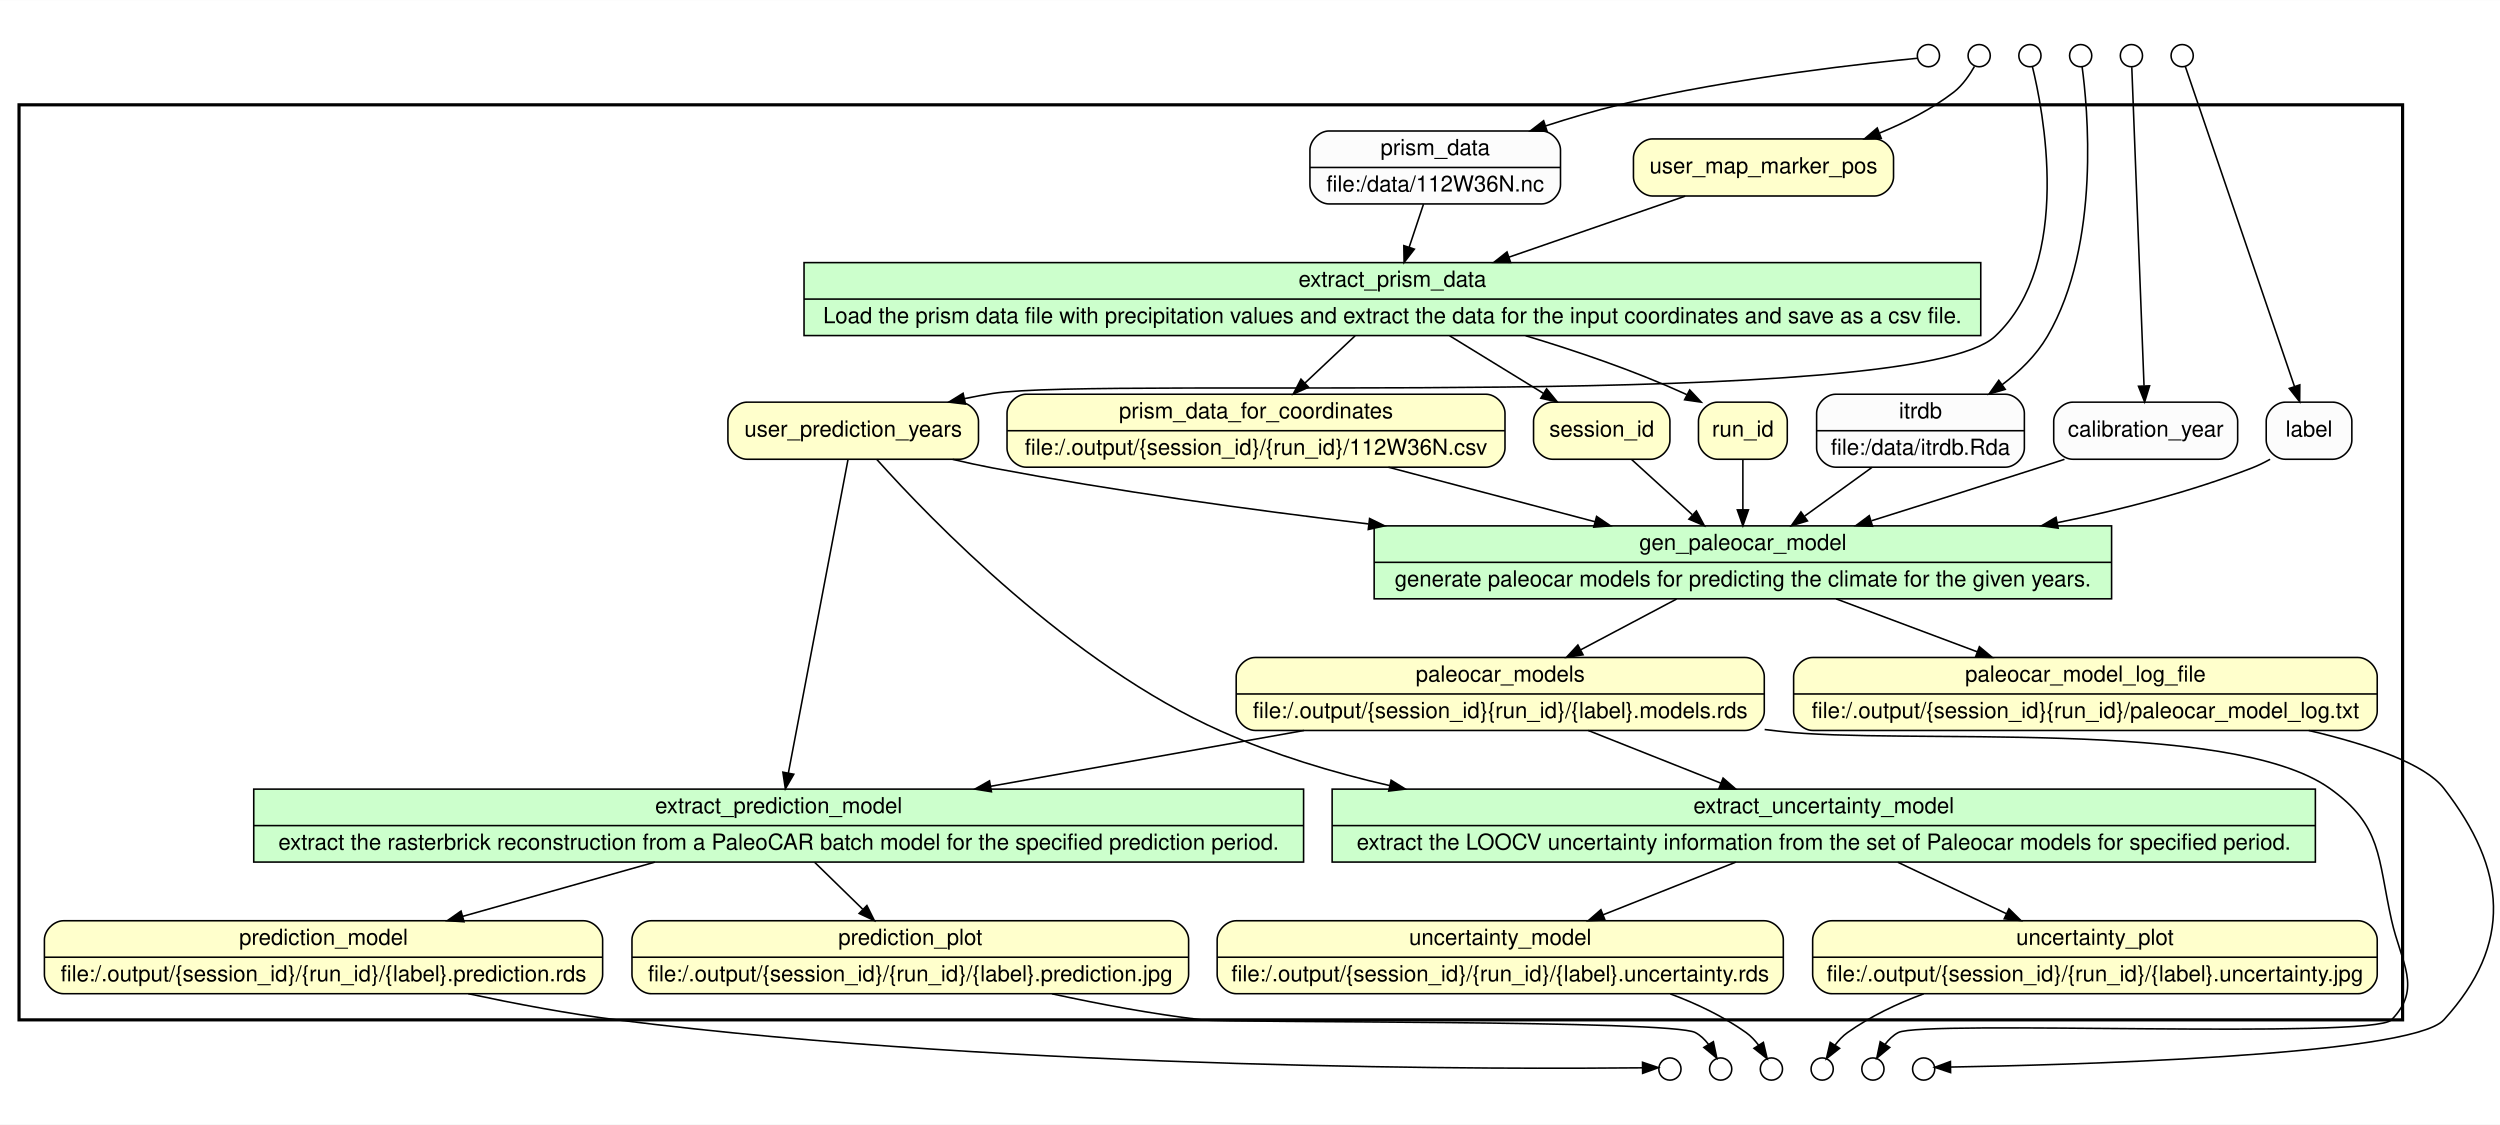
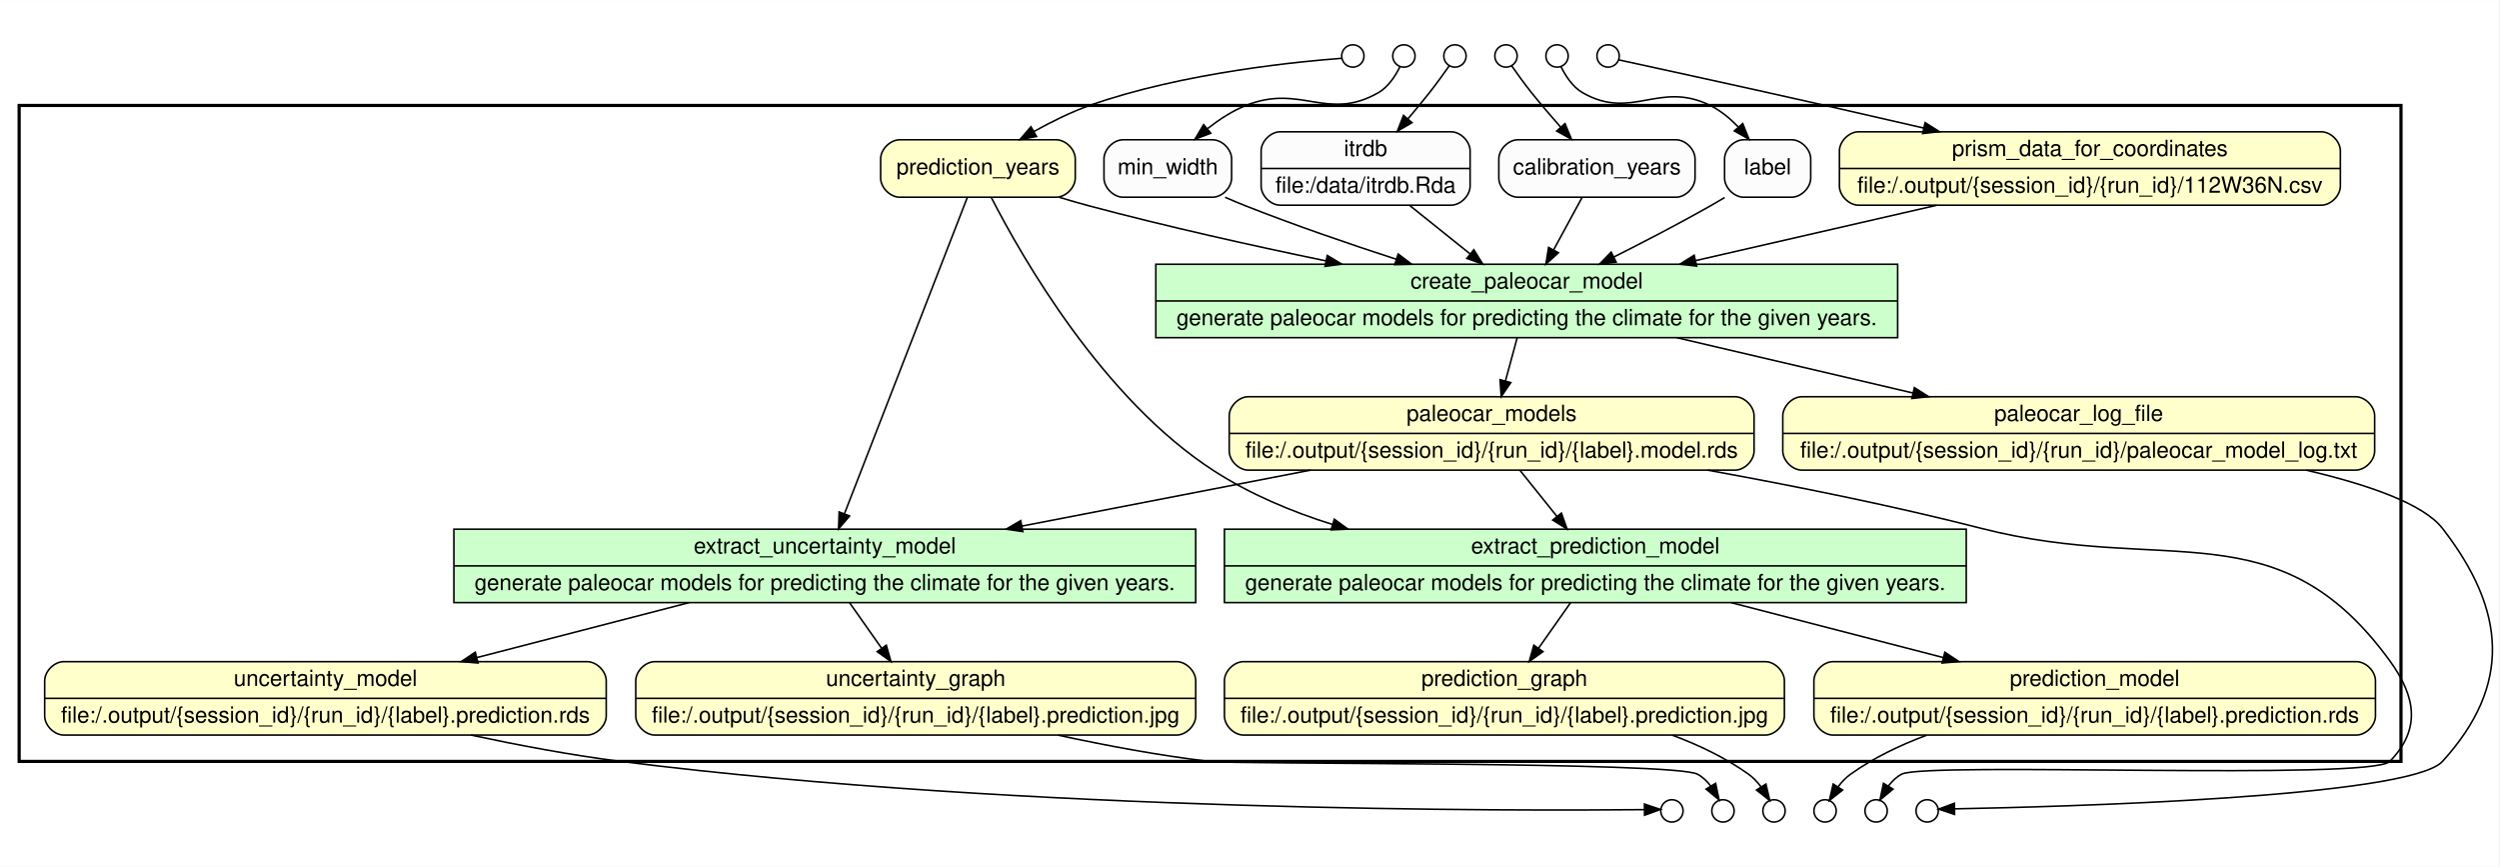
- <svg xmlns="http://www.w3.org/2000/svg" width="1576pt" height="709pt" viewBox="0.00 0.00 1576.42 709.00">
-   <g id="graph0" class="graph" transform="scale(1 1) rotate(0) translate(4 705)">
-     <polygon fill="white" stroke="none" points="-4,4 -4,-705 1572.42,-705 1572.42,4 -4,4" />
+ <svg xmlns="http://www.w3.org/2000/svg" width="1566pt" height="543pt" viewBox="0.00 0.00 1566.43 543.00">
+   <g id="graph0" class="graph" transform="scale(1 1) rotate(0) translate(4 539)">
+     <polygon fill="white" stroke="none" points="-4,4 -4,-539 1562.43,-539 1562.43,4 -4,4" />
    <g id="clust1" class="cluster">
-       <polygon fill="none" stroke="black" stroke-width="2" points="8,-62 8,-639 1511,-639 1511,-62 8,-62" />
+       <polygon fill="none" stroke="black" stroke-width="2" points="8,-62 8,-473 1501,-473 1501,-62 8,-62" />
    </g>
    <g id="clust2" class="cluster">
-       <polygon fill="none" stroke="black" stroke-width="0" points="16,-70 16,-631 1503,-631 1503,-70 16,-70" />
+       <polygon fill="none" stroke="black" stroke-width="0" points="16,-70 16,-465 1493,-465 1493,-70 16,-70" />
+     </g>
+     <g id="clust3" class="cluster">
+       <polygon fill="none" stroke="black" stroke-width="0" points="821,-481 821,-527 1027,-527 1027,-481 821,-481" />
+     </g>
+     <g id="clust4" class="cluster">
+       <polygon fill="none" stroke="black" stroke-width="0" points="829,-489 829,-519 1019,-519 1019,-489 829,-489" />
    </g>
    <g id="clust5" class="cluster">
-       <polygon fill="none" stroke="black" stroke-width="0" points="1026,-8 1026,-54 1232,-54 1232,-8 1026,-8" />
+       <polygon fill="none" stroke="black" stroke-width="0" points="1021,-8 1021,-54 1227,-54 1227,-8 1021,-8" />
    </g>
    <g id="clust6" class="cluster">
-       <polygon fill="none" stroke="black" stroke-width="0" points="1034,-16 1034,-46 1224,-46 1224,-16 1034,-16" />
-     </g>
-     <g id="clust3" class="cluster">
-       <polygon fill="none" stroke="black" stroke-width="0" points="1189,-647 1189,-693 1395,-693 1395,-647 1189,-647" />
-     </g>
-     <g id="clust4" class="cluster">
-       <polygon fill="none" stroke="black" stroke-width="0" points="1197,-655 1197,-685 1387,-685 1387,-655 1197,-655" />
+       <polygon fill="none" stroke="black" stroke-width="0" points="1029,-16 1029,-46 1219,-46 1219,-16 1029,-16" />
    </g>
    <g id="node1" class="node">
-       <polygon fill="#ccffcc" stroke="black" points="503,-493.5 503,-539.5 1245,-539.5 1245,-493.5 503,-493.5" />
-       <text text-anchor="middle" x="874" y="-524.3" font-family="Helvetica,sans-Serif" font-size="14.00">extract_prism_data</text>
-       <polyline fill="none" stroke="black" points="503,-516.5 1245,-516.5 " />
-       <text text-anchor="middle" x="874" y="-501.3" font-family="Helvetica,sans-Serif" font-size="14.00">Load the prism data file with precipitation values and extract the data for the input coordinates and save as a csv file.</text>
+       <polygon fill="#ccffcc" stroke="black" points="720.5,-327.5 720.5,-373.5 1185.5,-373.5 1185.5,-327.5 720.5,-327.5" />
+       <text text-anchor="middle" x="953" y="-358.3" font-family="Helvetica,sans-Serif" font-size="14.00">create_paleocar_model</text>
+       <polyline fill="none" stroke="black" points="720.5,-350.5 1185.5,-350.5 " />
+       <text text-anchor="middle" x="953" y="-335.3" font-family="Helvetica,sans-Serif" font-size="14.00">generate paleocar models for predicting the climate for the given years.</text>
+     </g>
+     <g id="node6" class="node">
+       <path fill="#ffffcc" stroke="black" d="M778.5,-244.5C778.5,-244.5 1083.5,-244.5 1083.5,-244.5 1089.5,-244.5 1095.5,-250.5 1095.5,-256.5 1095.5,-256.5 1095.5,-278.5 1095.5,-278.5 1095.5,-284.5 1089.5,-290.5 1083.5,-290.5 1083.5,-290.5 778.5,-290.5 778.5,-290.5 772.5,-290.5 766.5,-284.5 766.5,-278.5 766.5,-278.5 766.5,-256.5 766.5,-256.5 766.5,-250.5 772.5,-244.5 778.5,-244.5" />
+       <text text-anchor="middle" x="931" y="-275.3" font-family="Helvetica,sans-Serif" font-size="14.00">paleocar_models</text>
+       <polyline fill="none" stroke="black" points="766.5,-267.5 1095.5,-267.5 " />
+       <text text-anchor="middle" x="931" y="-252.3" font-family="Helvetica,sans-Serif" font-size="14.00">file:/.output/{session_id}/{run_id}/{label}.model.rds</text>
+     </g>
+     <g id="edge1" class="edge">
+       <path fill="none" stroke="black" d="M946.988,-327.366C944.733,-319.062 942.123,-309.451 939.673,-300.434" />
+       <polygon fill="black" stroke="black" points="943.003,-299.34 937.004,-290.607 936.248,-301.175 943.003,-299.34" />
+     </g>
+     <g id="node9" class="node">
+       <path fill="#ffffcc" stroke="black" d="M1125.5,-244.5C1125.5,-244.5 1472.5,-244.5 1472.5,-244.5 1478.5,-244.5 1484.5,-250.5 1484.5,-256.5 1484.5,-256.5 1484.5,-278.5 1484.5,-278.5 1484.5,-284.5 1478.5,-290.5 1472.5,-290.5 1472.5,-290.5 1125.5,-290.5 1125.5,-290.5 1119.5,-290.5 1113.5,-284.5 1113.5,-278.5 1113.5,-278.5 1113.5,-256.5 1113.5,-256.5 1113.5,-250.5 1119.5,-244.5 1125.5,-244.5" />
+       <text text-anchor="middle" x="1299" y="-275.3" font-family="Helvetica,sans-Serif" font-size="14.00">paleocar_log_file</text>
+       <polyline fill="none" stroke="black" points="1113.5,-267.5 1484.5,-267.5 " />
+       <text text-anchor="middle" x="1299" y="-252.3" font-family="Helvetica,sans-Serif" font-size="14.00">file:/.output/{session_id}/{run_id}/paleocar_model_log.txt</text>
+     </g>
+     <g id="edge2" class="edge">
+       <path fill="none" stroke="black" d="M1047.09,-327.473C1092.86,-316.758 1148.01,-303.847 1195.03,-292.841" />
+       <polygon fill="black" stroke="black" points="1195.99,-296.21 1204.93,-290.522 1194.4,-289.394 1195.99,-296.21" />
+     </g>
+     <g id="node2" class="node">
+       <polygon fill="#ccffcc" stroke="black" points="763.5,-161.5 763.5,-207.5 1228.5,-207.5 1228.5,-161.5 763.5,-161.5" />
+       <text text-anchor="middle" x="996" y="-192.3" font-family="Helvetica,sans-Serif" font-size="14.00">extract_prediction_model</text>
+       <polyline fill="none" stroke="black" points="763.5,-184.5 1228.5,-184.5 " />
+       <text text-anchor="middle" x="996" y="-169.3" font-family="Helvetica,sans-Serif" font-size="14.00">generate paleocar models for predicting the climate for the given years.</text>
    </g>
    <g id="node7" class="node">
-       <path fill="#ffffcc" stroke="black" d="M643,-410.5C643,-410.5 933,-410.5 933,-410.5 939,-410.5 945,-416.5 945,-422.5 945,-422.5 945,-444.5 945,-444.5 945,-450.5 939,-456.5 933,-456.5 933,-456.5 643,-456.5 643,-456.5 637,-456.5 631,-450.5 631,-444.5 631,-444.5 631,-422.5 631,-422.5 631,-416.5 637,-410.5 643,-410.5" />
-       <text text-anchor="middle" x="788" y="-441.3" font-family="Helvetica,sans-Serif" font-size="14.00">prism_data_for_coordinates</text>
-       <polyline fill="none" stroke="black" points="631,-433.5 945,-433.5 " />
-       <text text-anchor="middle" x="788" y="-418.3" font-family="Helvetica,sans-Serif" font-size="14.00">file:/.output/{session_id}/{run_id}/112W36N.csv</text>
-     </g>
-     <g id="edge3" class="edge">
-       <path fill="none" stroke="black" d="M850.5,-493.366C840.735,-484.169 829.269,-473.369 818.841,-463.548" />
-       <polygon fill="black" stroke="black" points="821.151,-460.915 811.471,-456.607 816.351,-466.011 821.151,-460.915" />
+       <path fill="#ffffcc" stroke="black" d="M775.5,-78.5C775.5,-78.5 1102.5,-78.5 1102.5,-78.5 1108.5,-78.5 1114.5,-84.5 1114.5,-90.5 1114.5,-90.5 1114.5,-112.5 1114.5,-112.5 1114.5,-118.5 1108.5,-124.5 1102.5,-124.5 1102.5,-124.5 775.5,-124.5 775.5,-124.5 769.5,-124.5 763.5,-118.5 763.5,-112.5 763.5,-112.5 763.5,-90.5 763.5,-90.5 763.5,-84.5 769.5,-78.5 775.5,-78.5" />
+       <text text-anchor="middle" x="939" y="-109.3" font-family="Helvetica,sans-Serif" font-size="14.00">prediction_graph</text>
+       <polyline fill="none" stroke="black" points="763.5,-101.5 1114.5,-101.5 " />
+       <text text-anchor="middle" x="939" y="-86.3" font-family="Helvetica,sans-Serif" font-size="14.00">file:/.output/{session_id}/{run_id}/{label}.prediction.jpg</text>
+     </g>
+     <g id="edge9" class="edge">
+       <path fill="none" stroke="black" d="M980.424,-161.366C974.267,-152.616 967.088,-142.414 960.452,-132.985" />
+       <polygon fill="black" stroke="black" points="963.174,-130.771 954.557,-124.607 957.449,-134.799 963.174,-130.771" />
    </g>
    <g id="node8" class="node">
-       <path fill="#ffffcc" stroke="black" d="M1037,-451.5C1037,-451.5 975,-451.5 975,-451.5 969,-451.5 963,-445.5 963,-439.5 963,-439.5 963,-427.5 963,-427.5 963,-421.5 969,-415.5 975,-415.5 975,-415.5 1037,-415.5 1037,-415.5 1043,-415.5 1049,-421.5 1049,-427.5 1049,-427.5 1049,-439.5 1049,-439.5 1049,-445.5 1043,-451.5 1037,-451.5" />
-       <text text-anchor="middle" x="1006" y="-429.8" font-family="Helvetica,sans-Serif" font-size="14.00">session_id</text>
-     </g>
-     <g id="edge1" class="edge">
-       <path fill="none" stroke="black" d="M910.07,-493.366C928.437,-482.095 950.729,-468.416 969.199,-457.082" />
-       <polygon fill="black" stroke="black" points="971.233,-459.941 977.925,-451.728 967.572,-453.975 971.233,-459.941" />
-     </g>
-     <g id="node9" class="node">
-       <path fill="#ffffcc" stroke="black" d="M1111,-451.5C1111,-451.5 1079,-451.5 1079,-451.5 1073,-451.5 1067,-445.5 1067,-439.5 1067,-439.5 1067,-427.5 1067,-427.5 1067,-421.5 1073,-415.5 1079,-415.5 1079,-415.5 1111,-415.5 1111,-415.5 1117,-415.5 1123,-421.5 1123,-427.5 1123,-427.5 1123,-439.5 1123,-439.5 1123,-445.5 1117,-451.5 1111,-451.5" />
-       <text text-anchor="middle" x="1095" y="-429.8" font-family="Helvetica,sans-Serif" font-size="14.00">run_id</text>
-     </g>
-     <g id="edge2" class="edge">
-       <path fill="none" stroke="black" d="M958.014,-493.392C989.954,-483.803 1026.27,-471.44 1058,-457 1058.56,-456.747 1059.11,-456.487 1059.67,-456.222" />
-       <polygon fill="black" stroke="black" points="1061.48,-459.227 1068.74,-451.507 1058.25,-453.016 1061.48,-459.227" />
-     </g>
-     <g id="node2" class="node">
-       <polygon fill="#ccffcc" stroke="black" points="862.5,-327.5 862.5,-373.5 1327.5,-373.5 1327.5,-327.5 862.5,-327.5" />
-       <text text-anchor="middle" x="1095" y="-358.3" font-family="Helvetica,sans-Serif" font-size="14.00">gen_paleocar_model</text>
-       <polyline fill="none" stroke="black" points="862.5,-350.5 1327.5,-350.5 " />
-       <text text-anchor="middle" x="1095" y="-335.3" font-family="Helvetica,sans-Serif" font-size="14.00">generate paleocar models for predicting the climate for the given years.</text>
+       <path fill="#ffffcc" stroke="black" d="M1145,-78.5C1145,-78.5 1473,-78.5 1473,-78.5 1479,-78.5 1485,-84.5 1485,-90.5 1485,-90.5 1485,-112.5 1485,-112.5 1485,-118.5 1479,-124.5 1473,-124.5 1473,-124.5 1145,-124.5 1145,-124.5 1139,-124.5 1133,-118.5 1133,-112.5 1133,-112.5 1133,-90.5 1133,-90.5 1133,-84.5 1139,-78.5 1145,-78.5" />
+       <text text-anchor="middle" x="1309" y="-109.3" font-family="Helvetica,sans-Serif" font-size="14.00">prediction_model</text>
+       <polyline fill="none" stroke="black" points="1133,-101.5 1485,-101.5 " />
+       <text text-anchor="middle" x="1309" y="-86.3" font-family="Helvetica,sans-Serif" font-size="14.00">file:/.output/{session_id}/{run_id}/{label}.prediction.rds</text>
+     </g>
+     <g id="edge10" class="edge">
+       <path fill="none" stroke="black" d="M1081.12,-161.473C1122.26,-150.825 1171.79,-138.009 1214.14,-127.048" />
+       <polygon fill="black" stroke="black" points="1215.1,-130.416 1223.9,-124.522 1213.34,-123.639 1215.1,-130.416" />
+     </g>
+     <g id="node3" class="node">
+       <polygon fill="#ccffcc" stroke="black" points="280.5,-161.5 280.5,-207.5 745.5,-207.5 745.5,-161.5 280.5,-161.5" />
+       <text text-anchor="middle" x="513" y="-192.3" font-family="Helvetica,sans-Serif" font-size="14.00">extract_uncertainty_model</text>
+       <polyline fill="none" stroke="black" points="280.5,-184.5 745.5,-184.5 " />
+       <text text-anchor="middle" x="513" y="-169.3" font-family="Helvetica,sans-Serif" font-size="14.00">generate paleocar models for predicting the climate for the given years.</text>
    </g>
    <g id="node10" class="node">
-       <path fill="#ffffcc" stroke="black" d="M787.5,-244.5C787.5,-244.5 1096.5,-244.5 1096.5,-244.5 1102.5,-244.5 1108.5,-250.5 1108.5,-256.5 1108.5,-256.5 1108.5,-278.5 1108.5,-278.5 1108.5,-284.5 1102.5,-290.5 1096.5,-290.5 1096.5,-290.5 787.5,-290.5 787.5,-290.5 781.5,-290.5 775.5,-284.5 775.5,-278.5 775.5,-278.5 775.5,-256.5 775.5,-256.5 775.5,-250.5 781.5,-244.5 787.5,-244.5" />
-       <text text-anchor="middle" x="942" y="-275.3" font-family="Helvetica,sans-Serif" font-size="14.00">paleocar_models</text>
-       <polyline fill="none" stroke="black" points="775.5,-267.5 1108.5,-267.5 " />
-       <text text-anchor="middle" x="942" y="-252.3" font-family="Helvetica,sans-Serif" font-size="14.00">file:/.output/{session_id}{run_id}/{label}.models.rds</text>
-     </g>
-     <g id="edge6" class="edge">
-       <path fill="none" stroke="black" d="M1053.19,-327.366C1034.56,-317.5 1012.43,-305.788 992.848,-295.419" />
-       <polygon fill="black" stroke="black" points="994.233,-292.193 983.757,-290.607 990.958,-298.379 994.233,-292.193" />
-     </g>
-     <g id="node15" class="node">
-       <path fill="#ffffcc" stroke="black" d="M1139,-244.5C1139,-244.5 1483,-244.5 1483,-244.5 1489,-244.5 1495,-250.5 1495,-256.5 1495,-256.5 1495,-278.5 1495,-278.5 1495,-284.5 1489,-290.5 1483,-290.5 1483,-290.5 1139,-290.5 1139,-290.5 1133,-290.5 1127,-284.5 1127,-278.5 1127,-278.5 1127,-256.5 1127,-256.5 1127,-250.5 1133,-244.5 1139,-244.5" />
-       <text text-anchor="middle" x="1311" y="-275.3" font-family="Helvetica,sans-Serif" font-size="14.00">paleocar_model_log_file</text>
-       <polyline fill="none" stroke="black" points="1127,-267.5 1495,-267.5 " />
-       <text text-anchor="middle" x="1311" y="-252.3" font-family="Helvetica,sans-Serif" font-size="14.00">file:/.output/{session_id}{run_id}/paleocar_model_log.txt</text>
-     </g>
-     <g id="edge7" class="edge">
-       <path fill="none" stroke="black" d="M1153.74,-327.473C1181.24,-317.162 1214.16,-304.816 1242.76,-294.092" />
-       <polygon fill="black" stroke="black" points="1244.14,-297.311 1252.27,-290.522 1241.68,-290.756 1244.14,-297.311" />
-     </g>
-     <g id="node3" class="node">
-       <polygon fill="#ccffcc" stroke="black" points="156,-161.5 156,-207.5 818,-207.5 818,-161.5 156,-161.5" />
-       <text text-anchor="middle" x="487" y="-192.3" font-family="Helvetica,sans-Serif" font-size="14.00">extract_prediction_model</text>
-       <polyline fill="none" stroke="black" points="156,-184.5 818,-184.5 " />
-       <text text-anchor="middle" x="487" y="-169.3" font-family="Helvetica,sans-Serif" font-size="14.00">extract the rasterbrick reconstruction from a PaleoCAR batch model for the specified prediction period.</text>
-     </g>
-     <g id="node11" class="node">
      <path fill="#ffffcc" stroke="black" d="M36,-78.5C36,-78.5 364,-78.5 364,-78.5 370,-78.5 376,-84.5 376,-90.5 376,-90.5 376,-112.5 376,-112.5 376,-118.5 370,-124.5 364,-124.5 364,-124.5 36,-124.5 36,-124.5 30,-124.5 24,-118.5 24,-112.5 24,-112.5 24,-90.5 24,-90.5 24,-84.5 30,-78.5 36,-78.5" />
-       <text text-anchor="middle" x="200" y="-109.3" font-family="Helvetica,sans-Serif" font-size="14.00">prediction_model</text>
+       <text text-anchor="middle" x="200" y="-109.3" font-family="Helvetica,sans-Serif" font-size="14.00">uncertainty_model</text>
      <polyline fill="none" stroke="black" points="24,-101.5 376,-101.5 " />
      <text text-anchor="middle" x="200" y="-86.3" font-family="Helvetica,sans-Serif" font-size="14.00">file:/.output/{session_id}/{run_id}/{label}.prediction.rds</text>
    </g>
-     <g id="edge15" class="edge">
-       <path fill="none" stroke="black" d="M408.955,-161.473C371.465,-150.893 326.389,-138.171 287.715,-127.256" />
-       <polygon fill="black" stroke="black" points="288.604,-123.87 278.029,-124.522 286.703,-130.607 288.604,-123.87" />
-     </g>
-     <g id="node13" class="node">
+     <g id="edge14" class="edge">
+       <path fill="none" stroke="black" d="M427.885,-161.473C386.738,-150.825 337.214,-138.009 294.858,-127.048" />
+       <polygon fill="black" stroke="black" points="295.656,-123.639 285.098,-124.522 293.902,-130.416 295.656,-123.639" />
+     </g>
+     <g id="node11" class="node">
      <path fill="#ffffcc" stroke="black" d="M406.5,-78.5C406.5,-78.5 733.5,-78.5 733.5,-78.5 739.5,-78.5 745.5,-84.5 745.5,-90.5 745.5,-90.5 745.5,-112.5 745.5,-112.5 745.5,-118.5 739.5,-124.5 733.5,-124.5 733.5,-124.5 406.5,-124.5 406.5,-124.5 400.5,-124.5 394.5,-118.5 394.5,-112.5 394.5,-112.5 394.5,-90.5 394.5,-90.5 394.5,-84.5 400.5,-78.5 406.5,-78.5" />
-       <text text-anchor="middle" x="570" y="-109.3" font-family="Helvetica,sans-Serif" font-size="14.00">prediction_plot</text>
+       <text text-anchor="middle" x="570" y="-109.3" font-family="Helvetica,sans-Serif" font-size="14.00">uncertainty_graph</text>
      <polyline fill="none" stroke="black" points="394.5,-101.5 745.5,-101.5 " />
      <text text-anchor="middle" x="570" y="-86.3" font-family="Helvetica,sans-Serif" font-size="14.00">file:/.output/{session_id}/{run_id}/{label}.prediction.jpg</text>
    </g>
+     <g id="edge13" class="edge">
+       <path fill="none" stroke="black" d="M528.576,-161.366C534.733,-152.616 541.912,-142.414 548.548,-132.985" />
+       <polygon fill="black" stroke="black" points="551.551,-134.799 554.443,-124.607 545.826,-130.771 551.551,-134.799" />
+     </g>
+     <g id="node4" class="node">
+       <path fill="#ffffcc" stroke="black" d="M658,-451.5C658,-451.5 560,-451.5 560,-451.5 554,-451.5 548,-445.5 548,-439.5 548,-439.5 548,-427.5 548,-427.5 548,-421.5 554,-415.5 560,-415.5 560,-415.5 658,-415.5 658,-415.5 664,-415.5 670,-421.5 670,-427.5 670,-427.5 670,-439.5 670,-439.5 670,-445.5 664,-451.5 658,-451.5" />
+       <text text-anchor="middle" x="609" y="-429.8" font-family="Helvetica,sans-Serif" font-size="14.00">prediction_years</text>
+     </g>
+     <g id="edge7" class="edge">
+       <path fill="none" stroke="black" d="M660.053,-415.435C666.405,-413.506 672.833,-411.645 679,-410 727.046,-397.184 780.412,-385.275 827.189,-375.592" />
+       <polygon fill="black" stroke="black" points="827.977,-379.004 837.066,-373.561 826.566,-372.147 827.977,-379.004" />
+     </g>
+     <g id="edge11" class="edge">
+       <path fill="none" stroke="black" d="M617.394,-415.299C636.579,-377.882 687.409,-288.863 757,-244 779.464,-229.518 805.223,-218.621 831.325,-210.421" />
+       <polygon fill="black" stroke="black" points="832.387,-213.757 840.952,-207.521 830.367,-207.054 832.387,-213.757" />
+     </g>
+     <g id="edge15" class="edge">
+       <path fill="none" stroke="black" d="M602.249,-415.131C586.252,-373.97 545.841,-269.998 525.339,-217.247" />
+       <polygon fill="black" stroke="black" points="528.52,-215.769 521.635,-207.716 521.995,-218.305 528.52,-215.769" />
+     </g>
+     <g id="node5" class="node">
+       <path fill="#ffffcc" stroke="black" d="M1161,-410.5C1161,-410.5 1451,-410.5 1451,-410.5 1457,-410.5 1463,-416.5 1463,-422.5 1463,-422.5 1463,-444.5 1463,-444.5 1463,-450.5 1457,-456.5 1451,-456.5 1451,-456.5 1161,-456.5 1161,-456.5 1155,-456.5 1149,-450.5 1149,-444.5 1149,-444.5 1149,-422.5 1149,-422.5 1149,-416.5 1155,-410.5 1161,-410.5" />
+       <text text-anchor="middle" x="1306" y="-441.3" font-family="Helvetica,sans-Serif" font-size="14.00">prism_data_for_coordinates</text>
+       <polyline fill="none" stroke="black" points="1149,-433.5 1463,-433.5 " />
+       <text text-anchor="middle" x="1306" y="-418.3" font-family="Helvetica,sans-Serif" font-size="14.00">file:/.output/{session_id}/{run_id}/112W36N.csv</text>
+     </g>
+     <g id="edge8" class="edge">
+       <path fill="none" stroke="black" d="M1210.01,-410.473C1163.21,-399.736 1106.81,-386.793 1058.78,-375.771" />
+       <polygon fill="black" stroke="black" points="1059.5,-372.347 1048.97,-373.522 1057.94,-379.17 1059.5,-372.347" />
+     </g>
+     <g id="edge12" class="edge">
+       <path fill="none" stroke="black" d="M948.762,-244.366C955.927,-235.437 964.305,-224.997 971.999,-215.409" />
+       <polygon fill="black" stroke="black" points="974.731,-217.597 978.26,-207.607 969.271,-213.216 974.731,-217.597" />
+     </g>
    <g id="edge16" class="edge">
-       <path fill="none" stroke="black" d="M509.68,-161.366C519.013,-152.259 529.956,-141.579 539.941,-131.835" />
-       <polygon fill="black" stroke="black" points="542.635,-134.096 547.347,-124.607 537.746,-129.086 542.635,-134.096" />
-     </g>
-     <g id="node4" class="node">
-       <polygon fill="#ccffcc" stroke="black" points="836,-161.5 836,-207.5 1456,-207.5 1456,-161.5 836,-161.5" />
-       <text text-anchor="middle" x="1146" y="-192.3" font-family="Helvetica,sans-Serif" font-size="14.00">extract_uncertainty_model</text>
-       <polyline fill="none" stroke="black" points="836,-184.5 1456,-184.5 " />
-       <text text-anchor="middle" x="1146" y="-169.3" font-family="Helvetica,sans-Serif" font-size="14.00">extract the LOOCV uncertainty information from the set of Paleocar models for specified period.</text>
+       <path fill="none" stroke="black" d="M817.332,-244.473C761.341,-233.624 693.733,-220.522 636.475,-209.427" />
+       <polygon fill="black" stroke="black" points="637.129,-205.989 626.646,-207.522 635.797,-212.861 637.129,-205.989" />
+     </g>
+     <g id="node27" class="node">
+       <ellipse fill="#ffffff" stroke="black" cx="1172" cy="-31" rx="7" ry="7" />
+     </g>
+     <g id="edge28" class="edge">
+       <path fill="none" stroke="black" d="M1066.3,-244.491C1120.08,-234.764 1182.29,-222.28 1238,-208 1353.86,-178.303 1423.67,-221.743 1494,-125 1510.47,-102.353 1513.54,-82.056 1494,-62 1482.13,-49.819 1203.05,-61.914 1188,-54 1184.74,-52.286 1181.98,-49.574 1179.72,-46.631" />
+       <polygon fill="black" stroke="black" points="1182.6,-44.628 1174.43,-37.879 1176.61,-48.248 1182.6,-44.628" />
+     </g>
+     <g id="node22" class="node">
+       <ellipse fill="#ffffff" stroke="black" cx="1108" cy="-31" rx="7" ry="7" />
+     </g>
+     <g id="edge23" class="edge">
+       <path fill="none" stroke="black" d="M1044.46,-78.355C1061.25,-72.108 1077.75,-64.141 1092,-54 1095,-51.864 1097.66,-48.987 1099.9,-46.02" />
+       <polygon fill="black" stroke="black" points="1102.91,-47.808 1105.33,-37.493 1097.01,-44.05 1102.91,-47.808" />
+     </g>
+     <g id="node23" class="node">
+       <ellipse fill="#ffffff" stroke="black" cx="1140" cy="-31" rx="7" ry="7" />
+     </g>
+     <g id="edge24" class="edge">
+       <path fill="none" stroke="black" d="M1203.54,-78.355C1186.75,-72.108 1170.25,-64.141 1156,-54 1153,-51.864 1150.34,-48.987 1148.1,-46.02" />
+       <polygon fill="black" stroke="black" points="1150.99,-44.05 1142.67,-37.493 1145.09,-47.808 1150.99,-44.05" />
+     </g>
+     <g id="node24" class="node">
+       <ellipse fill="#ffffff" stroke="black" cx="1204" cy="-31" rx="7" ry="7" />
+     </g>
+     <g id="edge25" class="edge">
+       <path fill="none" stroke="black" d="M1441.69,-244.459C1480.45,-235.41 1515.07,-223.377 1527,-208 1566.78,-156.731 1570.71,-109.958 1527,-62 1506.28,-39.271 1285.78,-33.488 1221.5,-32.28" />
+       <polygon fill="black" stroke="black" points="1221.17,-28.774 1211.11,-32.1 1221.05,-35.773 1221.17,-28.774" />
+     </g>
+     <g id="node25" class="node">
+       <ellipse fill="#ffffff" stroke="black" cx="1044" cy="-31" rx="7" ry="7" />
+     </g>
+     <g id="edge26" class="edge">
+       <path fill="none" stroke="black" d="M291.26,-78.493C320.982,-72.136 354.241,-65.876 385,-62 638.47,-30.064 950.566,-31.005 1026.67,-31.776" />
+       <polygon fill="black" stroke="black" points="1026.77,-35.277 1036.81,-31.893 1026.86,-28.278 1026.77,-35.277" />
+     </g>
+     <g id="node26" class="node">
+       <ellipse fill="#ffffff" stroke="black" cx="1076" cy="-31" rx="7" ry="7" />
+     </g>
+     <g id="edge27" class="edge">
+       <path fill="none" stroke="black" d="M659.313,-78.438C689.226,-71.955 722.881,-65.632 754,-62 770.891,-60.028 1044.95,-61.914 1060,-54 1063.26,-52.286 1066.02,-49.574 1068.28,-46.631" />
+       <polygon fill="black" stroke="black" points="1071.39,-48.248 1073.57,-37.879 1065.4,-44.628 1071.39,-48.248" />
    </g>
    <g id="node12" class="node">
-       <path fill="#ffffcc" stroke="black" d="M775.5,-78.5C775.5,-78.5 1108.5,-78.5 1108.5,-78.5 1114.5,-78.5 1120.5,-84.5 1120.5,-90.5 1120.5,-90.5 1120.5,-112.5 1120.5,-112.5 1120.5,-118.5 1114.5,-124.5 1108.5,-124.5 1108.5,-124.5 775.5,-124.5 775.5,-124.5 769.5,-124.5 763.5,-118.5 763.5,-112.5 763.5,-112.5 763.5,-90.5 763.5,-90.5 763.5,-84.5 769.5,-78.5 775.5,-78.5" />
-       <text text-anchor="middle" x="942" y="-109.3" font-family="Helvetica,sans-Serif" font-size="14.00">uncertainty_model</text>
-       <polyline fill="none" stroke="black" points="763.5,-101.5 1120.5,-101.5 " />
-       <text text-anchor="middle" x="942" y="-86.3" font-family="Helvetica,sans-Serif" font-size="14.00">file:/.output/{session_id}/{run_id}/{label}.uncertainty.rds</text>
+       <path fill="#fcfcfc" stroke="black" d="M1119,-451.5C1119,-451.5 1089,-451.5 1089,-451.5 1083,-451.5 1077,-445.5 1077,-439.5 1077,-439.5 1077,-427.5 1077,-427.5 1077,-421.5 1083,-415.5 1089,-415.5 1089,-415.5 1119,-415.5 1119,-415.5 1125,-415.5 1131,-421.5 1131,-427.5 1131,-427.5 1131,-439.5 1131,-439.5 1131,-445.5 1125,-451.5 1119,-451.5" />
+       <text text-anchor="middle" x="1104" y="-429.8" font-family="Helvetica,sans-Serif" font-size="14.00">label</text>
+     </g>
+     <g id="edge3" class="edge">
+       <path fill="none" stroke="black" d="M1077.03,-415.287C1074,-413.464 1070.95,-411.669 1068,-410 1048.56,-399.007 1026.81,-387.703 1007.51,-377.998" />
+       <polygon fill="black" stroke="black" points="1009.05,-374.855 998.545,-373.514 1005.92,-381.117 1009.05,-374.855" />
+     </g>
+     <g id="node13" class="node">
+       <path fill="#fcfcfc" stroke="black" d="M1046.5,-451.5C1046.5,-451.5 947.5,-451.5 947.5,-451.5 941.5,-451.5 935.5,-445.5 935.5,-439.5 935.5,-439.5 935.5,-427.5 935.5,-427.5 935.5,-421.5 941.5,-415.5 947.5,-415.5 947.5,-415.5 1046.5,-415.5 1046.5,-415.5 1052.5,-415.5 1058.5,-421.5 1058.5,-427.5 1058.5,-427.5 1058.5,-439.5 1058.5,-439.5 1058.5,-445.5 1052.5,-451.5 1046.5,-451.5" />
+       <text text-anchor="middle" x="997" y="-429.8" font-family="Helvetica,sans-Serif" font-size="14.00">calibration_years</text>
+     </g>
+     <g id="edge4" class="edge">
+       <path fill="none" stroke="black" d="M987.669,-415.322C982.505,-405.816 975.929,-393.711 969.896,-382.603" />
+       <polygon fill="black" stroke="black" points="972.847,-380.703 964.998,-373.587 966.696,-384.045 972.847,-380.703" />
+     </g>
+     <g id="node14" class="node">
+       <path fill="#fcfcfc" stroke="black" d="M798.5,-410.5C798.5,-410.5 905.5,-410.5 905.5,-410.5 911.5,-410.5 917.5,-416.5 917.5,-422.5 917.5,-422.5 917.5,-444.5 917.5,-444.5 917.5,-450.5 911.5,-456.5 905.5,-456.5 905.5,-456.5 798.5,-456.5 798.5,-456.5 792.5,-456.5 786.5,-450.5 786.5,-444.5 786.5,-444.5 786.5,-422.5 786.5,-422.5 786.5,-416.5 792.5,-410.5 798.5,-410.5" />
+       <text text-anchor="middle" x="852" y="-441.3" font-family="Helvetica,sans-Serif" font-size="14.00">itrdb</text>
+       <polyline fill="none" stroke="black" points="786.5,-433.5 917.5,-433.5 " />
+       <text text-anchor="middle" x="852" y="-418.3" font-family="Helvetica,sans-Serif" font-size="14.00">file:/data/itrdb.Rda</text>
+     </g>
+     <g id="edge5" class="edge">
+       <path fill="none" stroke="black" d="M879.599,-410.366C891.289,-400.991 905.057,-389.949 917.491,-379.977" />
+       <polygon fill="black" stroke="black" points="919.823,-382.594 925.435,-373.607 915.444,-377.133 919.823,-382.594" />
+     </g>
+     <g id="node15" class="node">
+       <path fill="#fcfcfc" stroke="black" d="M756,-451.5C756,-451.5 700,-451.5 700,-451.5 694,-451.5 688,-445.5 688,-439.5 688,-439.5 688,-427.5 688,-427.5 688,-421.5 694,-415.5 700,-415.5 700,-415.5 756,-415.5 756,-415.5 762,-415.5 768,-421.5 768,-427.5 768,-427.5 768,-439.5 768,-439.5 768,-445.5 762,-451.5 756,-451.5" />
+       <text text-anchor="middle" x="728" y="-429.8" font-family="Helvetica,sans-Serif" font-size="14.00">min_width</text>
+     </g>
+     <g id="edge6" class="edge">
+       <path fill="none" stroke="black" d="M763.932,-415.458C768.304,-413.546 772.733,-411.683 777,-410 807.407,-398.007 841.374,-386.327 871.295,-376.597" />
+       <polygon fill="black" stroke="black" points="872.418,-379.912 880.859,-373.509 870.267,-373.251 872.418,-379.912" />
+     </g>
+     <g id="node16" class="node">
+       <ellipse fill="#ffffff" stroke="black" cx="844" cy="-504" rx="7" ry="7" />
+     </g>
+     <g id="edge17" class="edge">
+       <path fill="none" stroke="black" d="M836.875,-502.527C813.566,-500.808 737.712,-493.858 679,-473 667.156,-468.792 654.925,-462.739 644.066,-456.674" />
+       <polygon fill="black" stroke="black" points="645.716,-453.585 635.305,-451.617 642.216,-459.647 645.716,-453.585" />
+     </g>
+     <g id="node17" class="node">
+       <ellipse fill="#ffffff" stroke="black" cx="1004" cy="-504" rx="7" ry="7" />
+     </g>
+     <g id="edge18" class="edge">
+       <path fill="none" stroke="black" d="M1010.8,-501.528C1030.69,-497.214 1090.48,-484.205 1140,-473 1159.96,-468.484 1181.26,-463.597 1201.71,-458.869" />
+       <polygon fill="black" stroke="black" points="1202.72,-462.228 1211.67,-456.564 1201.14,-455.409 1202.72,-462.228" />
+     </g>
+     <g id="node18" class="node">
+       <ellipse fill="#ffffff" stroke="black" cx="908" cy="-504" rx="7" ry="7" />
    </g>
    <g id="edge19" class="edge">
-       <path fill="none" stroke="black" d="M1090.53,-161.473C1064.67,-151.206 1033.73,-138.924 1006.81,-128.232" />
-       <polygon fill="black" stroke="black" points="1008.05,-124.96 997.463,-124.522 1005.47,-131.466 1008.05,-124.96" />
-     </g>
-     <g id="node14" class="node">
-       <path fill="#ffffcc" stroke="black" d="M1151,-78.5C1151,-78.5 1483,-78.5 1483,-78.5 1489,-78.5 1495,-84.5 1495,-90.5 1495,-90.5 1495,-112.5 1495,-112.5 1495,-118.5 1489,-124.5 1483,-124.5 1483,-124.5 1151,-124.5 1151,-124.5 1145,-124.5 1139,-118.5 1139,-112.5 1139,-112.5 1139,-90.5 1139,-90.5 1139,-84.5 1145,-78.5 1151,-78.5" />
-       <text text-anchor="middle" x="1317" y="-109.3" font-family="Helvetica,sans-Serif" font-size="14.00">uncertainty_plot</text>
-       <polyline fill="none" stroke="black" points="1139,-101.5 1495,-101.5 " />
-       <text text-anchor="middle" x="1317" y="-86.3" font-family="Helvetica,sans-Serif" font-size="14.00">file:/.output/{session_id}/{run_id}/{label}.uncertainty.jpg</text>
+       <path fill="none" stroke="black" d="M904.43,-497.844C901.261,-493.329 896.456,-486.629 892,-481 887.737,-475.615 883.083,-469.991 878.505,-464.591" />
+       <polygon fill="black" stroke="black" points="881.073,-462.209 871.908,-456.894 875.758,-466.765 881.073,-462.209" />
+     </g>
+     <g id="node19" class="node">
+       <ellipse fill="#ffffff" stroke="black" cx="940" cy="-504" rx="7" ry="7" />
    </g>
    <g id="edge20" class="edge">
-       <path fill="none" stroke="black" d="M1192.73,-161.366C1213.84,-151.366 1238.95,-139.47 1261.06,-128.998" />
-       <polygon fill="black" stroke="black" points="1262.79,-132.051 1270.33,-124.607 1259.79,-125.725 1262.79,-132.051" />
-     </g>
-     <g id="node5" class="node">
-       <path fill="#ffffcc" stroke="black" d="M1178,-617.5C1178,-617.5 1038,-617.5 1038,-617.5 1032,-617.5 1026,-611.5 1026,-605.5 1026,-605.5 1026,-593.5 1026,-593.5 1026,-587.5 1032,-581.5 1038,-581.5 1038,-581.5 1178,-581.5 1178,-581.5 1184,-581.5 1190,-587.5 1190,-593.5 1190,-593.5 1190,-605.5 1190,-605.5 1190,-611.5 1184,-617.5 1178,-617.5" />
-       <text text-anchor="middle" x="1108" y="-595.8" font-family="Helvetica,sans-Serif" font-size="14.00">user_map_marker_pos</text>
-     </g>
-     <g id="edge4" class="edge">
-       <path fill="none" stroke="black" d="M1058.66,-581.421C1026.41,-570.258 983.713,-555.478 947.498,-542.942" />
-       <polygon fill="black" stroke="black" points="948.552,-539.603 937.957,-539.639 946.262,-546.218 948.552,-539.603" />
-     </g>
-     <g id="node6" class="node">
-       <path fill="#ffffcc" stroke="black" d="M601,-451.5C601,-451.5 467,-451.5 467,-451.5 461,-451.5 455,-445.5 455,-439.5 455,-439.5 455,-427.5 455,-427.5 455,-421.5 461,-415.5 467,-415.5 467,-415.5 601,-415.5 601,-415.5 607,-415.5 613,-421.5 613,-427.5 613,-427.5 613,-439.5 613,-439.5 613,-445.5 607,-451.5 601,-451.5" />
-       <text text-anchor="middle" x="534" y="-429.8" font-family="Helvetica,sans-Serif" font-size="14.00">user_prediction_years</text>
-     </g>
-     <g id="edge11" class="edge">
-       <path fill="none" stroke="black" d="M596.754,-415.42C605.204,-413.425 613.788,-411.551 622,-410 698.645,-395.523 782.98,-383.775 858.95,-374.71" />
-       <polygon fill="black" stroke="black" points="859.611,-378.156 869.13,-373.505 858.788,-371.205 859.611,-378.156" />
-     </g>
-     <g id="edge18" class="edge">
-       <path fill="none" stroke="black" d="M530.695,-415.131C522.879,-374.056 503.161,-270.43 493.104,-217.576" />
-       <polygon fill="black" stroke="black" points="496.535,-216.886 491.227,-207.716 489.658,-218.194 496.535,-216.886" />
+       <path fill="none" stroke="black" d="M943.553,-497.831C946.711,-493.307 951.51,-486.601 956,-481 961.709,-473.878 968.136,-466.371 974.177,-459.516" />
+       <polygon fill="black" stroke="black" points="976.987,-461.624 981.027,-451.83 971.761,-456.967 976.987,-461.624" />
+     </g>
+     <g id="node20" class="node">
+       <ellipse fill="#ffffff" stroke="black" cx="972" cy="-504" rx="7" ry="7" />
+     </g>
+     <g id="edge21" class="edge">
+       <path fill="none" stroke="black" d="M974.491,-497.23C977.066,-492.034 981.609,-484.666 988,-481 1018.99,-463.219 1035.97,-488.841 1068,-473 1074.5,-469.784 1080.43,-464.867 1085.52,-459.612" />
+       <polygon fill="black" stroke="black" points="1088.38,-461.657 1092.33,-451.828 1083.11,-457.045 1088.38,-461.657" />
+     </g>
+     <g id="node21" class="node">
+       <ellipse fill="#ffffff" stroke="black" cx="876" cy="-504" rx="7" ry="7" />
    </g>
    <g id="edge22" class="edge">
-       <path fill="none" stroke="black" d="M548.828,-415.428C582.89,-377.465 671.123,-286.089 766,-244 799.326,-229.216 835.729,-218.078 872.38,-209.702" />
-       <polygon fill="black" stroke="black" points="873.204,-213.104 882.209,-207.522 871.688,-206.271 873.204,-213.104" />
-     </g>
-     <g id="edge12" class="edge">
-       <path fill="none" stroke="black" d="M871.484,-410.473C911.756,-399.848 960.212,-387.063 1001.7,-376.117" />
-       <polygon fill="black" stroke="black" points="1002.76,-379.458 1011.53,-373.522 1000.97,-372.689 1002.76,-379.458" />
-     </g>
-     <g id="edge13" class="edge">
-       <path fill="none" stroke="black" d="M1024.87,-415.322C1035.95,-405.246 1050.23,-392.249 1063.01,-380.616" />
-       <polygon fill="black" stroke="black" points="1065.69,-382.906 1070.73,-373.587 1060.98,-377.729 1065.69,-382.906" />
-     </g>
-     <g id="edge14" class="edge">
-       <path fill="none" stroke="black" d="M1095,-415.322C1095,-406.102 1095,-394.435 1095,-383.606" />
-       <polygon fill="black" stroke="black" points="1098.5,-383.587 1095,-373.587 1091.5,-383.587 1098.5,-383.587" />
-     </g>
-     <g id="edge17" class="edge">
-       <path fill="none" stroke="black" d="M818.27,-244.473C757.072,-233.579 683.123,-220.414 620.632,-209.289" />
-       <polygon fill="black" stroke="black" points="621.164,-205.829 610.705,-207.522 619.937,-212.721 621.164,-205.829" />
-     </g>
-     <g id="edge21" class="edge">
-       <path fill="none" stroke="black" d="M997.474,-244.473C1023.33,-234.206 1054.27,-221.924 1081.19,-211.232" />
-       <polygon fill="black" stroke="black" points="1082.53,-214.466 1090.54,-207.522 1079.95,-207.96 1082.53,-214.466" />
-     </g>
-     <g id="node26" class="node">
-       <ellipse fill="#ffffff" stroke="black" cx="1177" cy="-31" rx="7" ry="7" />
-     </g>
-     <g id="edge29" class="edge">
-       <path fill="none" stroke="black" d="M1108.74,-245.082C1111.85,-244.715 1114.94,-244.354 1118,-244 1195.01,-235.084 1401.79,-252.884 1465,-208 1498.23,-184.403 1495.12,-164.779 1504,-125 1510.1,-97.673 1523.54,-82.052 1504,-62 1491.94,-49.623 1208.3,-62.04 1193,-54 1189.74,-52.286 1186.98,-49.575 1184.72,-46.632" />
-       <polygon fill="black" stroke="black" points="1187.6,-44.629 1179.43,-37.879 1181.61,-48.248 1187.6,-44.629" />
-     </g>
-     <g id="node27" class="node">
-       <ellipse fill="#ffffff" stroke="black" cx="1049" cy="-31" rx="7" ry="7" />
-     </g>
-     <g id="edge30" class="edge">
-       <path fill="none" stroke="black" d="M291.259,-78.486C320.981,-72.129 354.241,-65.87 385,-62 640.395,-29.866 954.858,-30.954 1031.54,-31.766" />
-       <polygon fill="black" stroke="black" points="1031.72,-35.269 1041.76,-31.889 1031.8,-28.269 1031.72,-35.269" />
-     </g>
-     <g id="node28" class="node">
-       <ellipse fill="#ffffff" stroke="black" cx="1113" cy="-31" rx="7" ry="7" />
-     </g>
-     <g id="edge31" class="edge">
-       <path fill="none" stroke="black" d="M1049.24,-78.368C1066.11,-72.124 1082.68,-64.156 1097,-54 1100.01,-51.869 1102.66,-48.995 1104.91,-46.027" />
-       <polygon fill="black" stroke="black" points="1107.92,-47.814 1110.33,-37.498 1102.01,-44.057 1107.92,-47.814" />
-     </g>
-     <g id="node29" class="node">
-       <ellipse fill="#ffffff" stroke="black" cx="1081" cy="-31" rx="7" ry="7" />
-     </g>
-     <g id="edge32" class="edge">
-       <path fill="none" stroke="black" d="M659.312,-78.431C689.225,-71.947 722.88,-65.626 754,-62 771.167,-60 1049.7,-62.04 1065,-54 1068.26,-52.286 1071.02,-49.575 1073.28,-46.632" />
-       <polygon fill="black" stroke="black" points="1076.39,-48.248 1078.57,-37.879 1070.4,-44.629 1076.39,-48.248" />
-     </g>
-     <g id="node30" class="node">
-       <ellipse fill="#ffffff" stroke="black" cx="1145" cy="-31" rx="7" ry="7" />
-     </g>
-     <g id="edge33" class="edge">
-       <path fill="none" stroke="black" d="M1209.07,-78.449C1192.09,-72.196 1175.42,-64.203 1161,-54 1157.99,-51.872 1155.33,-48.998 1153.09,-46.031" />
-       <polygon fill="black" stroke="black" points="1155.98,-44.061 1147.66,-37.5 1150.08,-47.817 1155.98,-44.061" />
-     </g>
-     <g id="node31" class="node">
-       <ellipse fill="#ffffff" stroke="black" cx="1209" cy="-31" rx="7" ry="7" />
-     </g>
-     <g id="edge34" class="edge">
-       <path fill="none" stroke="black" d="M1451.84,-244.466C1490.51,-235.393 1525.12,-223.343 1537,-208 1576.72,-156.689 1580.74,-109.927 1537,-62 1515.86,-38.84 1290.15,-33.343 1225.95,-32.245" />
-       <polygon fill="black" stroke="black" points="1225.98,-28.745 1215.92,-32.087 1225.87,-35.744 1225.98,-28.745" />
-     </g>
-     <g id="node16" class="node">
-       <path fill="#fcfcfc" stroke="black" d="M834,-576.5C834,-576.5 968,-576.5 968,-576.5 974,-576.5 980,-582.5 980,-588.5 980,-588.5 980,-610.5 980,-610.5 980,-616.5 974,-622.5 968,-622.5 968,-622.5 834,-622.5 834,-622.5 828,-622.5 822,-616.5 822,-610.5 822,-610.5 822,-588.5 822,-588.5 822,-582.5 828,-576.5 834,-576.5" />
-       <text text-anchor="middle" x="901" y="-607.3" font-family="Helvetica,sans-Serif" font-size="14.00">prism_data</text>
-       <polyline fill="none" stroke="black" points="822,-599.5 980,-599.5 " />
-       <text text-anchor="middle" x="901" y="-584.3" font-family="Helvetica,sans-Serif" font-size="14.00">file:/data/112W36N.nc</text>
-     </g>
-     <g id="edge5" class="edge">
-       <path fill="none" stroke="black" d="M893.622,-576.366C890.824,-567.973 887.582,-558.245 884.548,-549.143" />
-       <polygon fill="black" stroke="black" points="887.852,-547.987 881.369,-539.607 881.211,-550.201 887.852,-547.987" />
-     </g>
-     <g id="node17" class="node">
-       <path fill="#fcfcfc" stroke="black" d="M1467,-451.5C1467,-451.5 1437,-451.5 1437,-451.5 1431,-451.5 1425,-445.5 1425,-439.5 1425,-439.5 1425,-427.5 1425,-427.5 1425,-421.5 1431,-415.5 1437,-415.5 1437,-415.5 1467,-415.5 1467,-415.5 1473,-415.5 1479,-421.5 1479,-427.5 1479,-427.5 1479,-439.5 1479,-439.5 1479,-445.5 1473,-451.5 1467,-451.5" />
-       <text text-anchor="middle" x="1452" y="-429.8" font-family="Helvetica,sans-Serif" font-size="14.00">label</text>
-     </g>
-     <g id="edge8" class="edge">
-       <path fill="none" stroke="black" d="M1427.46,-415.488C1423.74,-413.405 1419.85,-411.49 1416,-410 1377.37,-395.04 1334.61,-383.854 1293.23,-375.505" />
-       <polygon fill="black" stroke="black" points="1293.8,-372.049 1283.31,-373.551 1292.45,-378.918 1293.8,-372.049" />
-     </g>
-     <g id="node18" class="node">
-       <path fill="#fcfcfc" stroke="black" d="M1395,-451.5C1395,-451.5 1303,-451.5 1303,-451.5 1297,-451.5 1291,-445.5 1291,-439.5 1291,-439.5 1291,-427.5 1291,-427.5 1291,-421.5 1297,-415.5 1303,-415.5 1303,-415.5 1395,-415.5 1395,-415.5 1401,-415.5 1407,-421.5 1407,-427.5 1407,-427.5 1407,-439.5 1407,-439.5 1407,-445.5 1401,-451.5 1395,-451.5" />
-       <text text-anchor="middle" x="1349" y="-429.8" font-family="Helvetica,sans-Serif" font-size="14.00">calibration_year</text>
-     </g>
-     <g id="edge9" class="edge">
-       <path fill="none" stroke="black" d="M1297.79,-415.464C1292.13,-413.608 1286.44,-411.757 1281,-410 1246.7,-398.931 1208.75,-386.948 1176.12,-376.728" />
-       <polygon fill="black" stroke="black" points="1176.77,-373.262 1166.18,-373.616 1174.68,-379.943 1176.77,-373.262" />
-     </g>
-     <g id="node19" class="node">
-       <path fill="#fcfcfc" stroke="black" d="M1153.5,-410.5C1153.5,-410.5 1260.5,-410.5 1260.5,-410.5 1266.5,-410.5 1272.5,-416.5 1272.5,-422.5 1272.5,-422.5 1272.5,-444.5 1272.5,-444.5 1272.5,-450.5 1266.5,-456.5 1260.5,-456.5 1260.5,-456.5 1153.5,-456.5 1153.5,-456.5 1147.5,-456.5 1141.5,-450.5 1141.5,-444.5 1141.5,-444.5 1141.5,-422.5 1141.5,-422.5 1141.5,-416.5 1147.5,-410.5 1153.5,-410.5" />
-       <text text-anchor="middle" x="1207" y="-441.3" font-family="Helvetica,sans-Serif" font-size="14.00">itrdb</text>
-       <polyline fill="none" stroke="black" points="1141.5,-433.5 1272.5,-433.5 " />
-       <text text-anchor="middle" x="1207" y="-418.3" font-family="Helvetica,sans-Serif" font-size="14.00">file:/data/itrdb.Rda</text>
-     </g>
-     <g id="edge10" class="edge">
-       <path fill="none" stroke="black" d="M1176.4,-410.366C1163.31,-400.902 1147.87,-389.739 1133.98,-379.693" />
-       <polygon fill="black" stroke="black" points="1135.72,-376.631 1125.57,-373.607 1131.62,-382.303 1135.72,-376.631" />
-     </g>
-     <g id="node20" class="node">
-       <ellipse fill="#ffffff" stroke="black" cx="1244" cy="-670" rx="7" ry="7" />
-     </g>
-     <g id="edge23" class="edge">
-       <path fill="none" stroke="black" d="M1241.04,-663.225C1238.26,-658.313 1233.69,-651.378 1228,-647 1214.16,-636.351 1197.58,-627.869 1181.24,-621.225" />
-       <polygon fill="black" stroke="black" points="1182.25,-617.864 1171.66,-617.523 1179.72,-624.393 1182.25,-617.864" />
-     </g>
-     <g id="node21" class="node">
-       <ellipse fill="#ffffff" stroke="black" cx="1276" cy="-670" rx="7" ry="7" />
-     </g>
-     <g id="edge24" class="edge">
-       <path fill="none" stroke="black" d="M1277.58,-662.981C1283.81,-637.754 1303.94,-539.681 1254,-493 1202.62,-444.97 691.508,-467.762 622,-457 616.21,-456.103 610.246,-454.993 604.282,-453.75" />
-       <polygon fill="black" stroke="black" points="604.794,-450.279 594.275,-451.547 603.289,-457.115 604.794,-450.279" />
-     </g>
-     <g id="node22" class="node">
-       <ellipse fill="#ffffff" stroke="black" cx="1212" cy="-670" rx="7" ry="7" />
-     </g>
-     <g id="edge25" class="edge">
-       <path fill="none" stroke="black" d="M1205.18,-668.37C1179.96,-665.95 1089.59,-656.499 1017,-639 1001.86,-635.349 985.856,-630.626 970.739,-625.745" />
-       <polygon fill="black" stroke="black" points="971.543,-622.325 960.95,-622.525 969.355,-628.975 971.543,-622.325" />
-     </g>
-     <g id="node23" class="node">
-       <ellipse fill="#ffffff" stroke="black" cx="1308" cy="-670" rx="7" ry="7" />
-     </g>
-     <g id="edge26" class="edge">
-       <path fill="none" stroke="black" d="M1308.9,-663.005C1312.12,-639.417 1321.17,-551.443 1287,-493 1280.01,-481.048 1269.51,-470.829 1258.4,-462.436" />
-       <polygon fill="black" stroke="black" points="1260.42,-459.579 1250.24,-456.648 1256.37,-465.288 1260.42,-459.579" />
-     </g>
-     <g id="node24" class="node">
-       <ellipse fill="#ffffff" stroke="black" cx="1340" cy="-670" rx="7" ry="7" />
-     </g>
-     <g id="edge27" class="edge">
-       <path fill="none" stroke="black" d="M1340.24,-662.728C1341.33,-634.244 1345.87,-516.13 1347.95,-461.919" />
-       <polygon fill="black" stroke="black" points="1351.45,-461.802 1348.34,-451.675 1344.46,-461.533 1351.45,-461.802" />
-     </g>
-     <g id="node25" class="node">
-       <ellipse fill="#ffffff" stroke="black" cx="1372" cy="-670" rx="7" ry="7" />
-     </g>
-     <g id="edge28" class="edge">
-       <path fill="none" stroke="black" d="M1373.98,-663.203C1383.43,-635.507 1424.28,-515.76 1442.8,-461.457" />
-       <polygon fill="black" stroke="black" points="1446.18,-462.409 1446.09,-451.815 1439.55,-460.149 1446.18,-462.409" />
+       <path fill="none" stroke="black" d="M873.511,-497.225C870.939,-492.025 866.397,-484.655 860,-481 827.821,-462.616 811.402,-486.782 777,-473 768.482,-469.588 760.23,-464.211 753.003,-458.545" />
+       <polygon fill="black" stroke="black" points="754.946,-455.607 745.034,-451.863 750.447,-460.97 754.946,-455.607" />
    </g>
  </g>
</svg>
